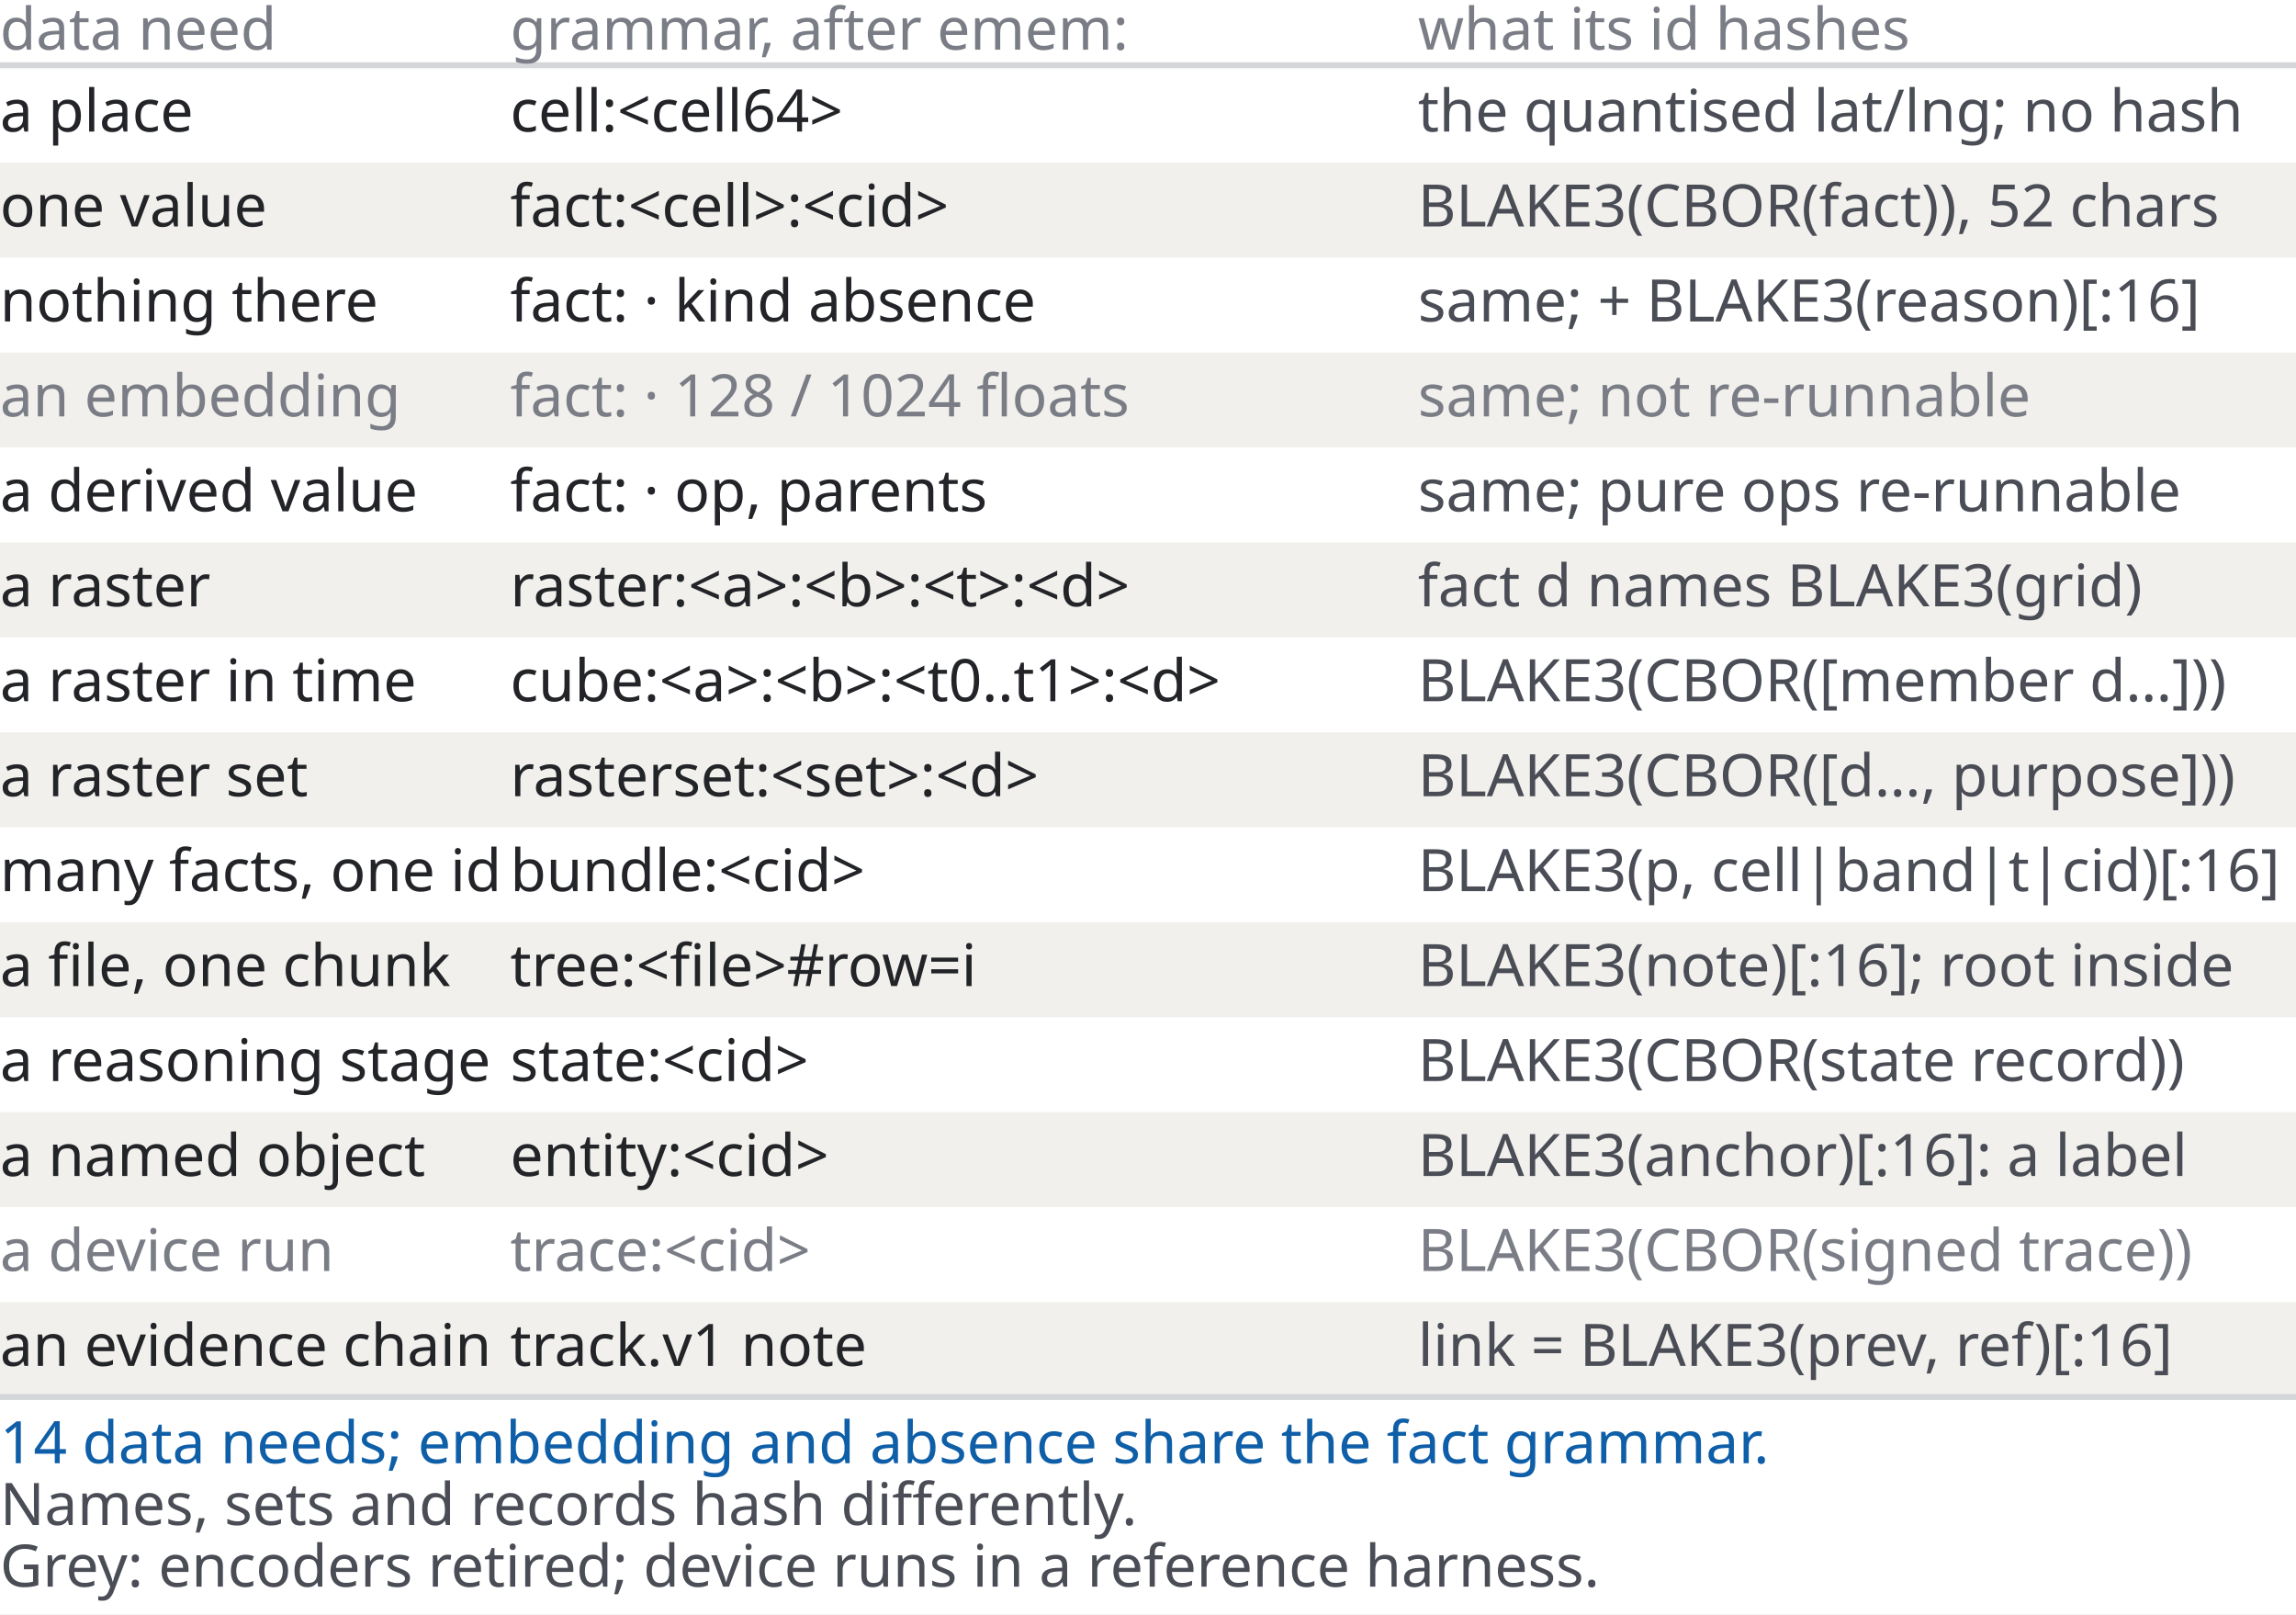
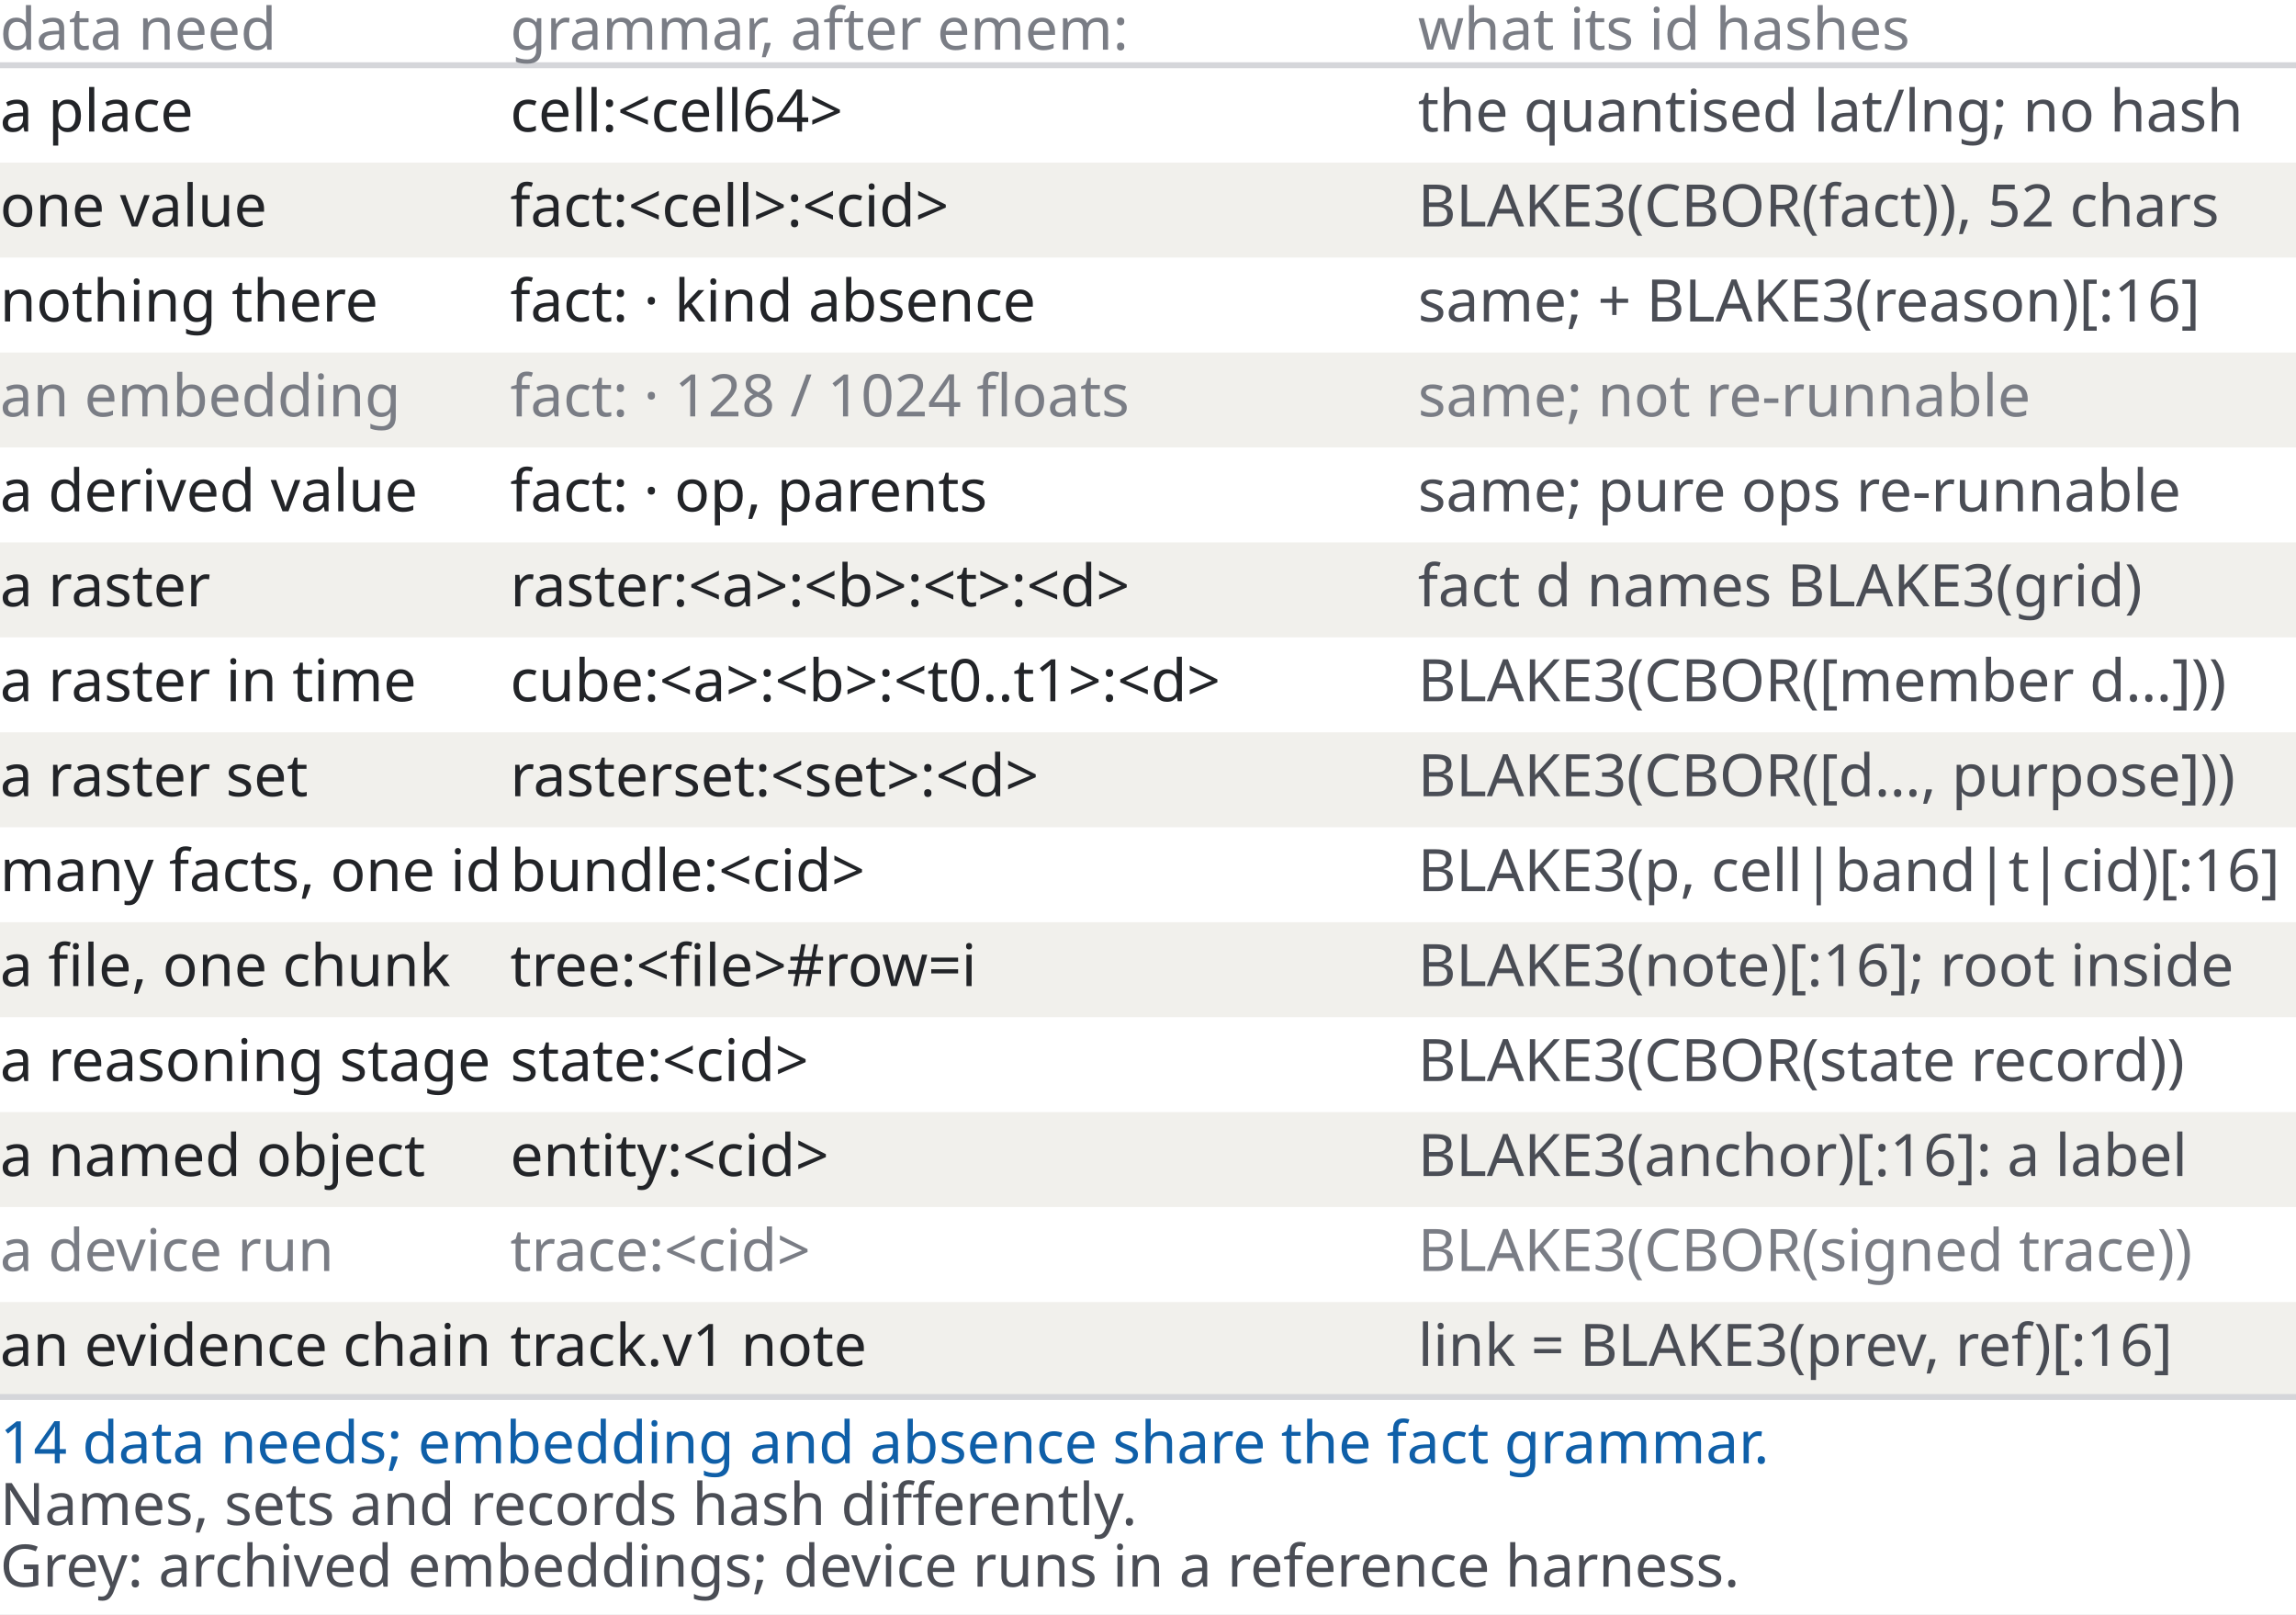
<svg xmlns="http://www.w3.org/2000/svg" width="548.504pt" height="385.512pt" viewBox="0 0 548.504 385.512" version="1.1">
  <defs>
    <style type="text/css">*{stroke-linejoin: round; stroke-linecap: butt}</style>
  </defs>
  <g id="figure_1">
    <g id="patch_1">
      <path d="M 0 385.512  L 548.504 385.512  L 548.504 0  L 0 0  z " style="fill: #ffffff" />
    </g>
    <g id="axes_1">
      <g id="patch_2">
-         <path d="M 0 38.835  L 548.504 38.835  L 548.504 61.512  L 0 61.512  z " clip-path="url(#p5340677d8e)" style="fill: #f1f0ec" />
+         <path d="M 0 38.835  L 548.504 38.835  L 548.504 61.512  L 0 61.512  z " clip-path="url(#pe4b8d33723)" style="fill: #f1f0ec" />
      </g>
      <g id="patch_3">
-         <path d="M 0 84.189  L 548.504 84.189  L 548.504 106.866  L 0 106.866  z " clip-path="url(#p5340677d8e)" style="fill: #f1f0ec" />
+         <path d="M 0 84.189  L 548.504 84.189  L 548.504 106.866  L 0 106.866  z " clip-path="url(#pe4b8d33723)" style="fill: #f1f0ec" />
      </g>
      <g id="patch_4">
-         <path d="M 0 129.543  L 548.504 129.543  L 548.504 152.22  L 0 152.22  z " clip-path="url(#p5340677d8e)" style="fill: #f1f0ec" />
+         <path d="M 0 129.543  L 548.504 129.543  L 548.504 152.22  L 0 152.22  z " clip-path="url(#pe4b8d33723)" style="fill: #f1f0ec" />
      </g>
      <g id="patch_5">
-         <path d="M 0 174.898  L 548.504 174.898  L 548.504 197.575  L 0 197.575  z " clip-path="url(#p5340677d8e)" style="fill: #f1f0ec" />
+         <path d="M 0 174.898  L 548.504 174.898  L 548.504 197.575  L 0 197.575  z " clip-path="url(#pe4b8d33723)" style="fill: #f1f0ec" />
      </g>
      <g id="patch_6">
-         <path d="M 0 220.252  L 548.504 220.252  L 548.504 242.929  L 0 242.929  z " clip-path="url(#p5340677d8e)" style="fill: #f1f0ec" />
+         <path d="M 0 220.252  L 548.504 220.252  L 548.504 242.929  L 0 242.929  z " clip-path="url(#pe4b8d33723)" style="fill: #f1f0ec" />
      </g>
      <g id="patch_7">
-         <path d="M 0 265.606  L 548.504 265.606  L 548.504 288.283  L 0 288.283  z " clip-path="url(#p5340677d8e)" style="fill: #f1f0ec" />
+         <path d="M 0 265.606  L 548.504 265.606  L 548.504 288.283  L 0 288.283  z " clip-path="url(#pe4b8d33723)" style="fill: #f1f0ec" />
      </g>
      <g id="patch_8">
-         <path d="M 0 310.961  L 548.504 310.961  L 548.504 333.638  L 0 333.638  z " clip-path="url(#p5340677d8e)" style="fill: #f1f0ec" />
+         <path d="M 0 310.961  L 548.504 310.961  L 548.504 333.638  L 0 333.638  z " clip-path="url(#pe4b8d33723)" style="fill: #f1f0ec" />
      </g>
      <g id="line2d_1">
-         <path d="M 0 15.591  L 548.504 15.591  " clip-path="url(#p5340677d8e)" style="fill: none; stroke: #d5d6da; stroke-width: 1.417; stroke-linecap: square" />
+         <path d="M 0 15.591  L 548.504 15.591  " clip-path="url(#pe4b8d33723)" style="fill: none; stroke: #d5d6da; stroke-width: 1.417; stroke-linecap: square" />
      </g>
      <g id="line2d_2">
-         <path d="M 0 333.638  L 548.504 333.638  " clip-path="url(#p5340677d8e)" style="fill: none; stroke: #d5d6da; stroke-width: 1.417; stroke-linecap: square" />
+         <path d="M 0 333.638  L 548.504 333.638  " clip-path="url(#pe4b8d33723)" style="fill: none; stroke: #d5d6da; stroke-width: 1.417; stroke-linecap: square" />
      </g>
      <g id="text_1">
        <text style="font-size: 14px; font-family: 'IBM Plex Sans'; text-anchor: start; fill: #7a7d85" x="0" y="11.857" transform="rotate(-0 0 11.85701)">data need</text>
      </g>
      <g id="text_2">
        <text style="font-size: 14px; font-family: 'IBM Plex Sans'; text-anchor: start; fill: #7a7d85" x="121.89" y="11.857" transform="rotate(-0 121.8898 11.85701)">grammar, after emem:</text>
      </g>
      <g id="text_3">
        <text style="font-size: 14px; font-family: 'IBM Plex Sans'; text-anchor: start; fill: #7a7d85" x="338.74" y="11.857" transform="rotate(-0 338.7402 11.85701)">what its id hashes</text>
      </g>
      <g id="text_4">
        <text style="font-size: 14px; font-family: 'IBM Plex Sans'; text-anchor: start; fill: #222428" x="0" y="31.416" transform="rotate(-0 0 31.41606)">a place</text>
      </g>
      <g id="text_5">
        <text style="font-size: 14px; font-family: 'IBM Plex Mono'; text-anchor: start; fill: #222428" x="121.89" y="31.416" transform="rotate(-0 121.8898 31.41606)">cell:&lt;cell64&gt;</text>
      </g>
      <g id="text_6">
        <text style="font-size: 14px; font-family: 'IBM Plex Sans'; text-anchor: start; fill: #4a4d55" x="338.74" y="31.416" transform="rotate(-0 338.7402 31.41606)">the quantised lat/lng; no hash</text>
      </g>
      <g id="text_7">
        <text style="font-size: 14px; font-family: 'IBM Plex Sans'; text-anchor: start; fill: #222428" x="0" y="54.093" transform="rotate(-0 0 54.09323)">one value</text>
      </g>
      <g id="text_8">
        <text style="font-size: 14px; font-family: 'IBM Plex Mono'; text-anchor: start; fill: #222428" x="121.89" y="54.093" transform="rotate(-0 121.8898 54.09323)">fact:&lt;cell&gt;:&lt;cid&gt;</text>
      </g>
      <g id="text_9">
        <text style="font-size: 14px; font-family: 'IBM Plex Sans'; text-anchor: start; fill: #4a4d55" x="338.74" y="54.093" transform="rotate(-0 338.7402 54.09323)">BLAKE3(CBOR(fact)), 52 chars</text>
      </g>
      <g id="text_10">
        <text style="font-size: 14px; font-family: 'IBM Plex Sans'; text-anchor: start; fill: #222428" x="0" y="76.77" transform="rotate(-0 0 76.77039)">nothing there</text>
      </g>
      <g id="text_11">
        <text style="font-size: 14px; font-family: 'IBM Plex Mono'; text-anchor: start; fill: #222428" x="121.89" y="76.77" transform="rotate(-0 121.8898 76.77039)">fact: · kind absence</text>
      </g>
      <g id="text_12">
        <text style="font-size: 14px; font-family: 'IBM Plex Sans'; text-anchor: start; fill: #4a4d55" x="338.74" y="76.77" transform="rotate(-0 338.7402 76.77039)">same; + BLAKE3(reason)[:16]</text>
      </g>
      <g id="text_13">
        <text style="font-size: 14px; font-family: 'IBM Plex Sans'; text-anchor: start; fill: #7a7d85" x="0" y="99.448" transform="rotate(-0 0 99.44756)">an embedding</text>
      </g>
      <g id="text_14">
        <text style="font-size: 14px; font-family: 'IBM Plex Mono'; text-anchor: start; fill: #7a7d85" x="121.89" y="99.448" transform="rotate(-0 121.8898 99.44756)">fact: · 128 / 1024 floats</text>
      </g>
      <g id="text_15">
        <text style="font-size: 14px; font-family: 'IBM Plex Sans'; text-anchor: start; fill: #7a7d85" x="338.74" y="99.448" transform="rotate(-0 338.7402 99.44756)">same; not re-runnable</text>
      </g>
      <g id="text_16">
        <text style="font-size: 14px; font-family: 'IBM Plex Sans'; text-anchor: start; fill: #222428" x="0" y="122.125" transform="rotate(-0 0 122.1247)">a derived value</text>
      </g>
      <g id="text_17">
        <text style="font-size: 14px; font-family: 'IBM Plex Mono'; text-anchor: start; fill: #222428" x="121.89" y="122.125" transform="rotate(-0 121.8898 122.1247)">fact: · op, parents</text>
      </g>
      <g id="text_18">
        <text style="font-size: 14px; font-family: 'IBM Plex Sans'; text-anchor: start; fill: #4a4d55" x="338.74" y="122.125" transform="rotate(-0 338.7402 122.1247)">same; pure ops re-runnable</text>
      </g>
      <g id="text_19">
        <text style="font-size: 14px; font-family: 'IBM Plex Sans'; text-anchor: start; fill: #222428" x="0" y="144.802" transform="rotate(-0 0 144.8019)">a raster</text>
      </g>
      <g id="text_20">
        <text style="font-size: 14px; font-family: 'IBM Plex Mono'; text-anchor: start; fill: #222428" x="121.89" y="144.802" transform="rotate(-0 121.8898 144.8019)">raster:&lt;a&gt;:&lt;b&gt;:&lt;t&gt;:&lt;d&gt;</text>
      </g>
      <g id="text_21">
        <text style="font-size: 14px; font-family: 'IBM Plex Sans'; text-anchor: start; fill: #4a4d55" x="338.74" y="144.802" transform="rotate(-0 338.7402 144.8019)">fact d names BLAKE3(grid)</text>
      </g>
      <g id="text_22">
        <text style="font-size: 14px; font-family: 'IBM Plex Sans'; text-anchor: start; fill: #222428" x="0" y="167.479" transform="rotate(-0 0 167.4791)">a raster in time</text>
      </g>
      <g id="text_23">
        <text style="font-size: 14px; font-family: 'IBM Plex Mono'; text-anchor: start; fill: #222428" x="121.89" y="167.479" transform="rotate(-0 121.8898 167.4791)">cube:&lt;a&gt;:&lt;b&gt;:&lt;t0..t1&gt;:&lt;d&gt;</text>
      </g>
      <g id="text_24">
        <text style="font-size: 14px; font-family: 'IBM Plex Sans'; text-anchor: start; fill: #4a4d55" x="338.74" y="167.479" transform="rotate(-0 338.7402 167.4791)">BLAKE3(CBOR([member d…]))</text>
      </g>
      <g id="text_25">
        <text style="font-size: 14px; font-family: 'IBM Plex Sans'; text-anchor: start; fill: #222428" x="0" y="190.156" transform="rotate(-0 0 190.1562)">a raster set</text>
      </g>
      <g id="text_26">
        <text style="font-size: 14px; font-family: 'IBM Plex Mono'; text-anchor: start; fill: #222428" x="121.89" y="190.156" transform="rotate(-0 121.8898 190.1562)">rasterset:&lt;set&gt;:&lt;d&gt;</text>
      </g>
      <g id="text_27">
        <text style="font-size: 14px; font-family: 'IBM Plex Sans'; text-anchor: start; fill: #4a4d55" x="338.74" y="190.156" transform="rotate(-0 338.7402 190.1562)">BLAKE3(CBOR([d…, purpose]))</text>
      </g>
      <g id="text_28">
        <text style="font-size: 14px; font-family: 'IBM Plex Sans'; text-anchor: start; fill: #222428" x="0" y="212.833" transform="rotate(-0 0 212.8334)">many facts, one id</text>
      </g>
      <g id="text_29">
        <text style="font-size: 14px; font-family: 'IBM Plex Mono'; text-anchor: start; fill: #222428" x="121.89" y="212.833" transform="rotate(-0 121.8898 212.8334)">bundle:&lt;cid&gt;</text>
      </g>
      <g id="text_30">
        <text style="font-size: 14px; font-family: 'IBM Plex Sans'; text-anchor: start; fill: #4a4d55" x="338.74" y="212.833" transform="rotate(-0 338.7402 212.8334)">BLAKE3(p, cell|band|t|cid)[:16]</text>
      </g>
      <g id="text_31">
        <text style="font-size: 14px; font-family: 'IBM Plex Sans'; text-anchor: start; fill: #222428" x="0" y="235.511" transform="rotate(-0 0 235.5106)">a file, one chunk</text>
      </g>
      <g id="text_32">
        <text style="font-size: 14px; font-family: 'IBM Plex Mono'; text-anchor: start; fill: #222428" x="121.89" y="235.511" transform="rotate(-0 121.8898 235.5106)">tree:&lt;file&gt;#row=i</text>
      </g>
      <g id="text_33">
        <text style="font-size: 14px; font-family: 'IBM Plex Sans'; text-anchor: start; fill: #4a4d55" x="338.74" y="235.511" transform="rotate(-0 338.7402 235.5106)">BLAKE3(note)[:16]; root inside</text>
      </g>
      <g id="text_34">
        <text style="font-size: 14px; font-family: 'IBM Plex Sans'; text-anchor: start; fill: #222428" x="0" y="258.188" transform="rotate(-0 0 258.1877)">a reasoning stage</text>
      </g>
      <g id="text_35">
        <text style="font-size: 14px; font-family: 'IBM Plex Mono'; text-anchor: start; fill: #222428" x="121.89" y="258.188" transform="rotate(-0 121.8898 258.1877)">state:&lt;cid&gt;</text>
      </g>
      <g id="text_36">
        <text style="font-size: 14px; font-family: 'IBM Plex Sans'; text-anchor: start; fill: #4a4d55" x="338.74" y="258.188" transform="rotate(-0 338.7402 258.1877)">BLAKE3(CBOR(state record))</text>
      </g>
      <g id="text_37">
        <text style="font-size: 14px; font-family: 'IBM Plex Sans'; text-anchor: start; fill: #222428" x="0" y="280.865" transform="rotate(-0 0 280.8649)">a named object</text>
      </g>
      <g id="text_38">
        <text style="font-size: 14px; font-family: 'IBM Plex Mono'; text-anchor: start; fill: #222428" x="121.89" y="280.865" transform="rotate(-0 121.8898 280.8649)">entity:&lt;cid&gt;</text>
      </g>
      <g id="text_39">
        <text style="font-size: 14px; font-family: 'IBM Plex Sans'; text-anchor: start; fill: #4a4d55" x="338.74" y="280.865" transform="rotate(-0 338.7402 280.8649)">BLAKE3(anchor)[:16]: a label</text>
      </g>
      <g id="text_40">
        <text style="font-size: 14px; font-family: 'IBM Plex Sans'; text-anchor: start; fill: #7a7d85" x="0" y="303.542" transform="rotate(-0 0 303.542)">a device run</text>
      </g>
      <g id="text_41">
        <text style="font-size: 14px; font-family: 'IBM Plex Mono'; text-anchor: start; fill: #7a7d85" x="121.89" y="303.542" transform="rotate(-0 121.8898 303.542)">trace:&lt;cid&gt;</text>
      </g>
      <g id="text_42">
        <text style="font-size: 14px; font-family: 'IBM Plex Sans'; text-anchor: start; fill: #7a7d85" x="338.74" y="303.542" transform="rotate(-0 338.7402 303.542)">BLAKE3(CBOR(signed trace))</text>
      </g>
      <g id="text_43">
        <text style="font-size: 14px; font-family: 'IBM Plex Sans'; text-anchor: start; fill: #222428" x="0" y="326.219" transform="rotate(-0 0 326.2192)">an evidence chain</text>
      </g>
      <g id="text_44">
        <text style="font-size: 14px; font-family: 'IBM Plex Mono'; text-anchor: start; fill: #222428" x="121.89" y="326.219" transform="rotate(-0 121.8898 326.2192)">track.v1 note</text>
      </g>
      <g id="text_45">
        <text style="font-size: 14px; font-family: 'IBM Plex Sans'; text-anchor: start; fill: #4a4d55" x="338.74" y="326.219" transform="rotate(-0 338.7402 326.2192)">link = BLAKE3(prev, ref)[:16]</text>
      </g>
      <g id="text_46">
        <text style="font-size: 14px; font-family: 'IBM Plex Sans'; text-anchor: start; fill: #0f5fa8" x="0" y="349.463" transform="rotate(-0 0 349.4633)">14 data needs; embedding and absence share the fact grammar.</text>
      </g>
      <g id="text_47">
        <text style="font-size: 14px; font-family: 'IBM Plex Sans'; text-anchor: start; fill: #4a4d55" x="0" y="364.203" transform="rotate(-0 0 364.2035)">Names, sets and records hash differently.</text>
      </g>
      <g id="text_48">
-         <text style="font-size: 14px; font-family: 'IBM Plex Sans'; text-anchor: start; fill: #4a4d55" x="0" y="378.944" transform="rotate(-0 0 378.9436)">Grey: encoders retired; device runs in a reference harness.</text>
+         <text style="font-size: 14px; font-family: 'IBM Plex Sans'; text-anchor: start; fill: #4a4d55" x="0" y="378.944" transform="rotate(-0 0 378.9436)">Grey: archived embeddings; device runs in a reference harness.</text>
      </g>
    </g>
  </g>
  <defs>
-     <clipPath id="p5340677d8e">
+     <clipPath id="pe4b8d33723">
      <rect x="0" y="0" width="548.504" height="385.512" />
    </clipPath>
  </defs>
</svg>
